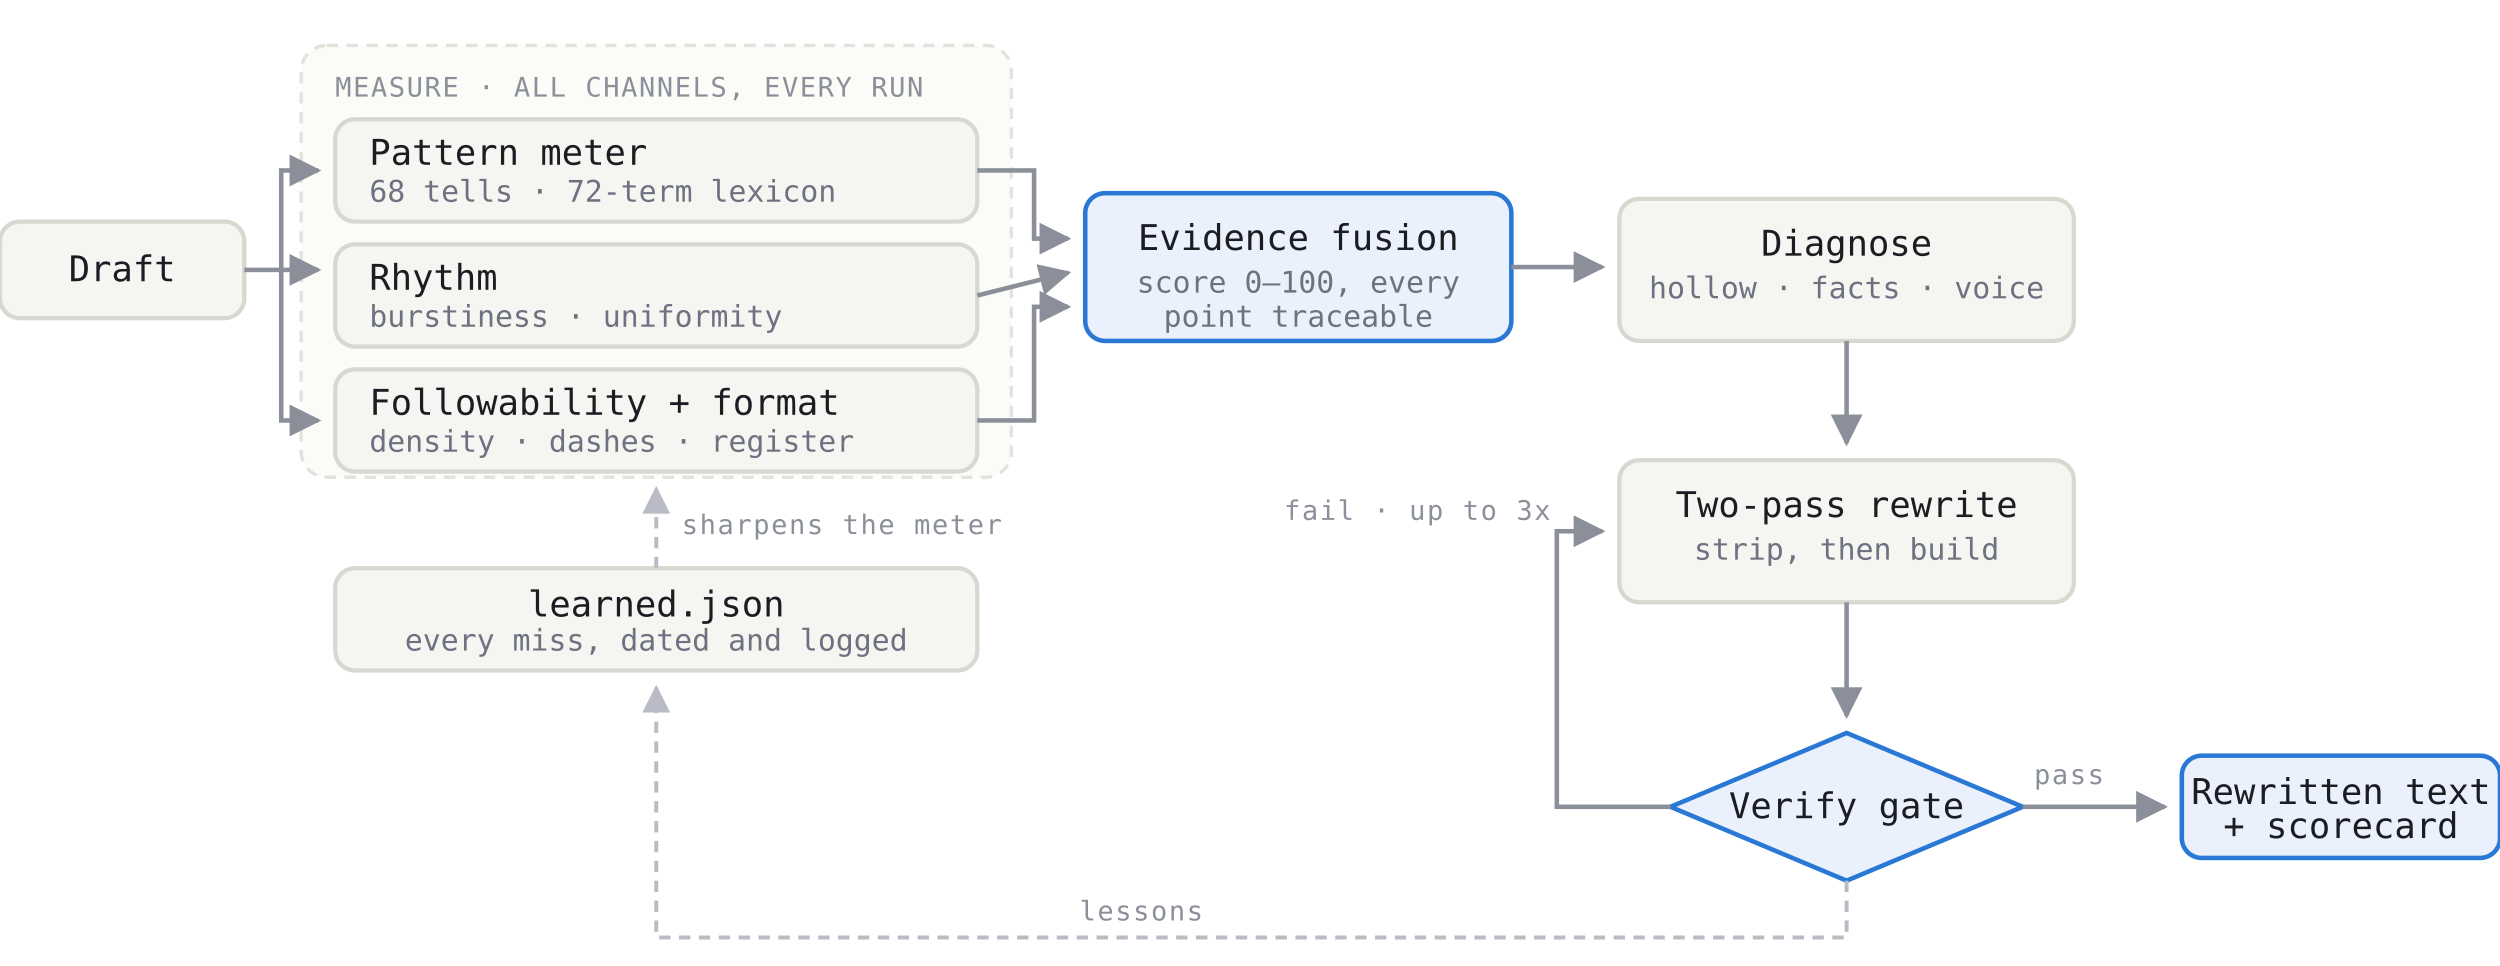
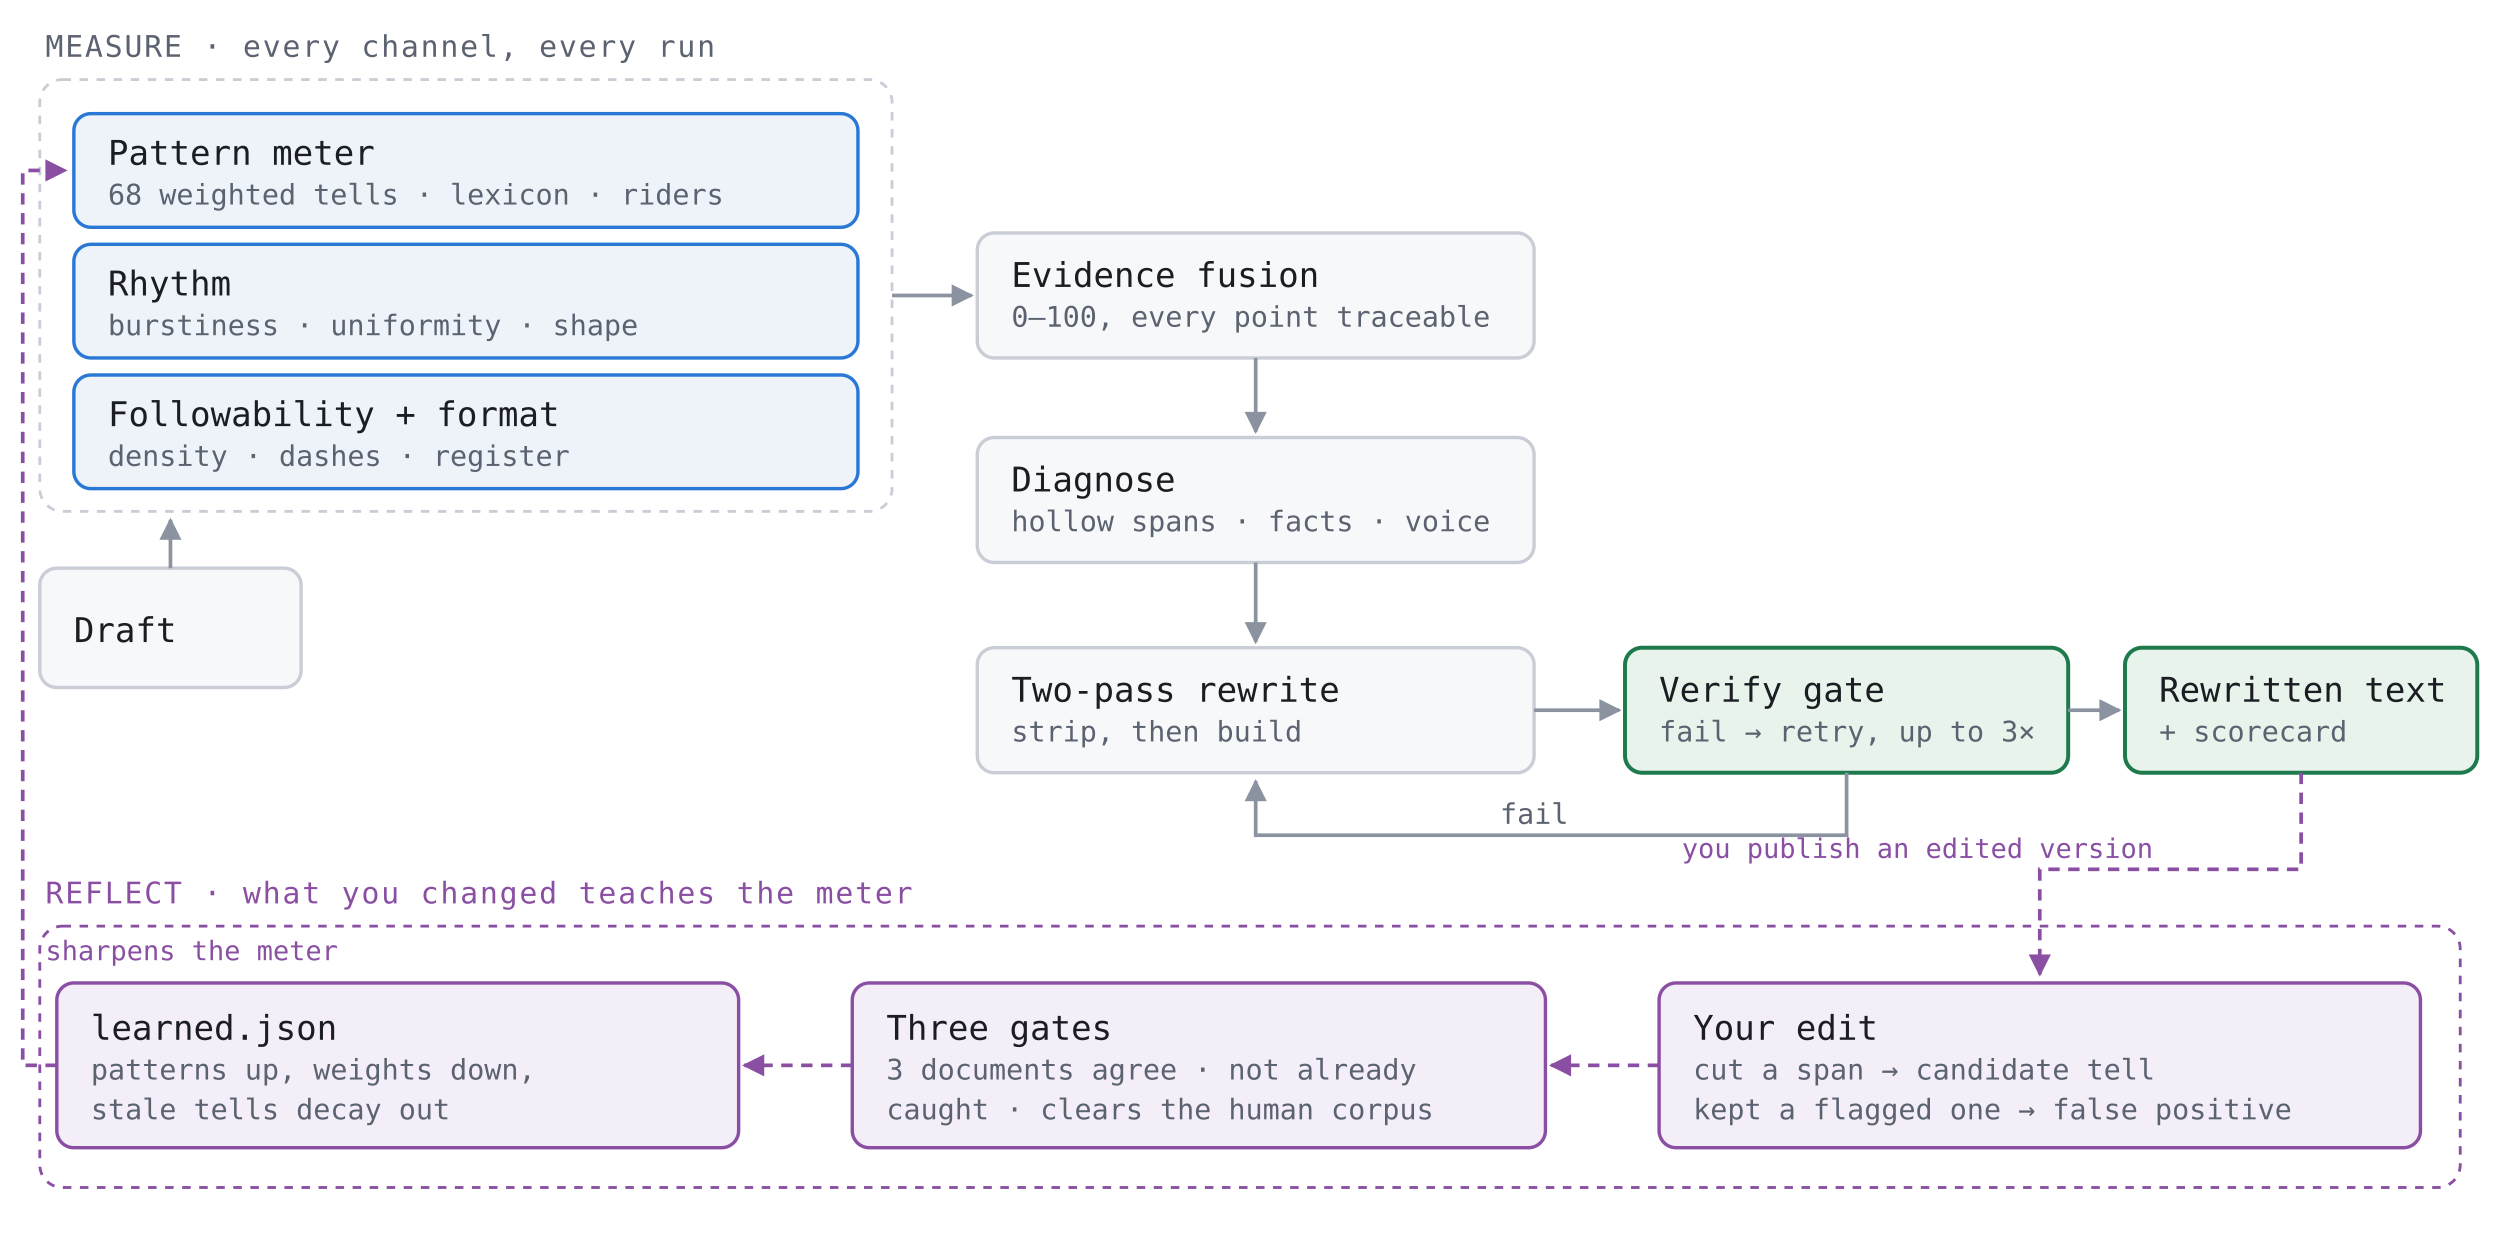
- <svg xmlns="http://www.w3.org/2000/svg" viewBox="0 0 880 340" width="880" height="340" font-family="ui-monospace,SFMono-Regular,Menlo,Consolas,monospace" role="img" aria-label="Zero Slop engine. A draft is measured by three interpretable channels: a pattern meter of 68 weighted tells and a 72 term lexicon, rhythm and burstiness statistics, and followability, formatting and register checks. Evidence fusion produces an AI-likelihood score from 0 to 100 in which every point traces to a quoted span. Diagnose finds hollow spans, inventories facts and marks the author voice. A two-pass rewrite strips then builds. A verify gate either passes, emitting the rewritten text with a scorecard, or fails and loops back to the rewrite up to three times. Lessons are written to learned.json, which sharpens the pattern meter.">
+ <svg xmlns="http://www.w3.org/2000/svg" viewBox="0 0 880 440" width="880" height="440" font-family="ui-monospace,SFMono-Regular,Menlo,Consolas,monospace" role="img" aria-label="Zero Slop engine. A draft is measured by three interpretable channels: a pattern meter of 68 weighted tells with a lexicon and context-gated riders, rhythm covering burstiness, uniformity and shape, and followability covering density, dashes and register. Evidence fusion produces an AI-likelihood score from 0 to 100 in which every point traces to a quoted span. Diagnose finds hollow spans, inventories facts and marks the author voice. A two-pass rewrite strips the tells then rebuilds toward an expert register. A verify gate either passes, emitting the rewritten text with a scorecard, or fails and loops back to the rewrite up to three times. Below that runs the reflect loop. When you publish an edited version, a span you cut becomes a candidate tell and a flagged span you kept becomes false-positive evidence. Neither changes anything until three gates pass: three independent documents agree, the span is not already caught, and it clears the corpus of certified human writing. Surviving evidence is written to learned.json, raising patterns, lowering weights and letting stale tells decay, which sharpens the pattern meter on the next run.">
  <defs>
-     <marker id="a" viewBox="0 0 10 10" refX="9" refY="5" markerWidth="7" markerHeight="7" orient="auto-start-reverse">
-       <path d="M0,0 L10,5 L0,10 z" fill="#8A8F99" />
+     <marker id="a" viewBox="0 0 10 10" refX="9" refY="5" markerWidth="6" markerHeight="6" orient="auto-start-reverse">
+       <path d="M0 0 L10 5 L0 10 z" fill="#8A939F" />
    </marker>
-     <marker id="ad" viewBox="0 0 10 10" refX="9" refY="5" markerWidth="7" markerHeight="7" orient="auto-start-reverse">
-       <path d="M0,0 L10,5 L0,10 z" fill="#B9BCC4" />
+     <marker id="b" viewBox="0 0 10 10" refX="9" refY="5" markerWidth="6" markerHeight="6" orient="auto-start-reverse">
+       <path d="M0 0 L10 5 L0 10 z" fill="#8A4FA3" />
    </marker>
    <style>
-     .bx{fill:#F5F5F1;stroke:#D8D7D0;stroke-width:1.5}
-     .bxa{fill:#EAF1FC;stroke:#2a78d6;stroke-width:1.6}
-     .bxg{fill:#FBFBF8;stroke:#E3E2DC;stroke-width:1.2;stroke-dasharray:4 3}
-     .t{font-size:12.5px;fill:#1B1D22}
-     .ts{font-size:10.5px;fill:#6E7280}
-     .tl{font-size:9.5px;fill:#8A8F99;letter-spacing:.06em}
-     .ln{stroke:#8A8F99;stroke-width:1.6;fill:none;marker-end:url(#a)}
-     .lnd{stroke:#B9BCC4;stroke-width:1.4;fill:none;stroke-dasharray:4 3;marker-end:url(#ad)}
-     @media (prefers-color-scheme:dark){
-       .bx{fill:#1C1F26;stroke:#333741}.bxa{fill:#17243A;stroke:#3987e5}
-       .bxg{fill:#15171C;stroke:#2B2E36}.t{fill:#E9E8E3}.ts{fill:#A0A4AE}.tl{fill:#7B7F89}
-       .ln{stroke:#8A8F99}.lnd{stroke:#565B66}
-     }
-   </style>
+       .s  { fill:#F7F8FA; stroke:#C9CED6; stroke-width:1.2 }
+       .ch { fill:#EEF3FA; stroke:#2A78D6; stroke-width:1.2 }
+       .hi { fill:#E8F3EC; stroke:#1E7A4C; stroke-width:1.4 }
+       .lr { fill:#F4EEF8; stroke:#8A4FA3; stroke-width:1.2 }
+       .t  { font-size:12px; fill:#1B1D22 }
+       .m  { font-size:10px; fill:#5B6270 }
+       .h  { font-size:10.5px; fill:#5B6270; letter-spacing:.06em }
+       .hp { font-size:10.5px; fill:#8A4FA3; letter-spacing:.06em }
+       .lb { font-size:9.5px; fill:#8A4FA3 }
+       .ln { stroke:#8A939F; stroke-width:1.3; fill:none }
+       .lp { stroke:#8A4FA3; stroke-width:1.3; fill:none; stroke-dasharray:4 3 }
+       .grp{ fill:none; stroke:#C9CED6; stroke-width:1; stroke-dasharray:3 3 }
+       .grl{ fill:none; stroke:#8A4FA3; stroke-width:1; stroke-dasharray:3 3 }
+       @media (prefers-color-scheme: dark) {
+         .s  { fill:#1E2128; stroke:#3A404B }
+         .ch { fill:#16233A; stroke:#4B90E2 }
+         .hi { fill:#14291D; stroke:#3FA872 }
+         .lr { fill:#241B2E; stroke:#A972C4 }
+         .t  { fill:#E8EAED }
+         .m  { fill:#9AA2AE }
+         .h  { fill:#9AA2AE }
+         .hp { fill:#A972C4 }
+         .lb { fill:#A972C4 }
+         .ln { stroke:#6B7280 }
+         .grp{ stroke:#3A404B }
+       }
+     </style>
  </defs>
-   <rect x="106" y="16" width="250" height="152" rx="9" class="bxg" />
-   <text x="118" y="34" class="tl">MEASURE · ALL CHANNELS, EVERY RUN</text>
-   <rect x="0" y="78" width="86" height="34" rx="7" class="bx" />
-   <text x="43" y="99" class="t" text-anchor="middle">Draft</text>
-   <rect x="118" y="42" width="226" height="36" rx="7" class="bx" />
-   <text x="130" y="58" class="t">Pattern meter</text>
-   <text x="130" y="71" class="ts">68 tells · 72-term lexicon</text>
-   <rect x="118" y="86" width="226" height="36" rx="7" class="bx" />
-   <text x="130" y="102" class="t">Rhythm</text>
-   <text x="130" y="115" class="ts">burstiness · uniformity</text>
-   <rect x="118" y="130" width="226" height="36" rx="7" class="bx" />
-   <text x="130" y="146" class="t">Followability + format</text>
-   <text x="130" y="159" class="ts">density · dashes · register</text>
-   <rect x="118" y="200" width="226" height="36" rx="7" class="bx" />
-   <text x="231" y="217" class="t" text-anchor="middle">learned.json</text>
-   <text x="231" y="229" class="ts" text-anchor="middle">every miss, dated and logged</text>
-   <rect x="382" y="68" width="150" height="52" rx="7" class="bxa" />
-   <text x="457" y="88" class="t" text-anchor="middle">Evidence fusion</text>
-   <text x="457" y="103" class="ts" text-anchor="middle">score 0–100, every</text>
-   <text x="457" y="115" class="ts" text-anchor="middle">point traceable</text>
-   <rect x="570" y="70" width="160" height="50" rx="7" class="bx" />
-   <text x="650" y="90" class="t" text-anchor="middle">Diagnose</text>
-   <text x="650" y="105" class="ts" text-anchor="middle">hollow · facts · voice</text>
-   <rect x="570" y="162" width="160" height="50" rx="7" class="bx" />
-   <text x="650" y="182" class="t" text-anchor="middle">Two-pass rewrite</text>
-   <text x="650" y="197" class="ts" text-anchor="middle">strip, then build</text>
-   <path d="M650 258 L712 284 L650 310 L588 284 Z" class="bxa" />
-   <text x="650" y="288" class="t" text-anchor="middle">Verify gate</text>
-   <rect x="768" y="266" width="112" height="36" rx="7" class="bxa" />
-   <text x="824" y="283" class="t" text-anchor="middle">Rewritten text</text>
-   <text x="824" y="295" class="t" text-anchor="middle">+ scorecard</text>
-   <path d="M86 95 L112 95" class="ln" />
-   <path d="M99 95 L99 60 L112 60" class="ln" />
-   <path d="M99 95 L99 148 L112 148" class="ln" />
-   <path d="M344 60 L364 60 L364 84 L376 84" class="ln" />
-   <path d="M344 104 L376 96" class="ln" />
-   <path d="M344 148 L364 148 L364 108 L376 108" class="ln" />
-   <path d="M532 94 L564 94" class="ln" />
-   <path d="M650 120 L650 156" class="ln" />
-   <path d="M650 212 L650 252" class="ln" />
-   <path d="M712 284 L762 284" class="ln" />
-   <text x="716" y="276" class="tl">pass</text>
-   <path d="M588 284 L548 284 L548 187 L564 187" class="ln" />
-   <text x="452" y="183" class="tl">fail · up to 3x</text>
-   <path d="M650 310 L650 330 L231 330 L231 242" class="lnd" />
-   <text x="380" y="324" class="tl">lessons</text>
-   <path d="M231 200 L231 172" class="lnd" />
-   <text x="240" y="188" class="tl">sharpens the meter</text>
+   <text x="16" y="20" class="h">MEASURE · every channel, every run</text>
+   <rect x="14" y="28" width="300" height="152" rx="8" class="grp" />
+   <rect x="26" y="40" width="276" height="40" rx="6" class="ch" />
+   <text x="38" y="58" class="t">Pattern meter</text>
+   <text x="38" y="72" class="m">68 weighted tells · lexicon · riders</text>
+   <rect x="26" y="86" width="276" height="40" rx="6" class="ch" />
+   <text x="38" y="104" class="t">Rhythm</text>
+   <text x="38" y="118" class="m">burstiness · uniformity · shape</text>
+   <rect x="26" y="132" width="276" height="40" rx="6" class="ch" />
+   <text x="38" y="150" class="t">Followability + format</text>
+   <text x="38" y="164" class="m">density · dashes · register</text>
+   <rect x="14" y="200" width="92" height="42" rx="6" class="s" />
+   <text x="26" y="226" class="t">Draft</text>
+   <path d="M60 200 L60 183" class="ln" marker-end="url(#a)" />
+   <path d="M314 104 L342 104" class="ln" marker-end="url(#a)" />
+   <rect x="344" y="82" width="196" height="44" rx="6" class="s" />
+   <text x="356" y="101" class="t">Evidence fusion</text>
+   <text x="356" y="115" class="m">0–100, every point traceable</text>
+   <path d="M442 126 L442 152" class="ln" marker-end="url(#a)" />
+   <rect x="344" y="154" width="196" height="44" rx="6" class="s" />
+   <text x="356" y="173" class="t">Diagnose</text>
+   <text x="356" y="187" class="m">hollow spans · facts · voice</text>
+   <path d="M442 198 L442 226" class="ln" marker-end="url(#a)" />
+   <rect x="344" y="228" width="196" height="44" rx="6" class="s" />
+   <text x="356" y="247" class="t">Two-pass rewrite</text>
+   <text x="356" y="261" class="m">strip, then build</text>
+   <path d="M540 250 L570 250" class="ln" marker-end="url(#a)" />
+   <rect x="572" y="228" width="156" height="44" rx="6" class="hi" />
+   <text x="584" y="247" class="t">Verify gate</text>
+   <text x="584" y="261" class="m">fail → retry, up to 3×</text>
+   <path d="M650 272 L650 294 L442 294 L442 275" class="ln" marker-end="url(#a)" />
+   <text x="528" y="290" class="m">fail</text>
+   <path d="M728 250 L746 250" class="ln" marker-end="url(#a)" />
+   <rect x="748" y="228" width="124" height="44" rx="6" class="hi" />
+   <text x="760" y="247" class="t">Rewritten text</text>
+   <text x="760" y="261" class="m">+ scorecard</text>
+   <text x="16" y="318" class="hp">REFLECT · what you changed teaches the meter</text>
+   <rect x="14" y="326" width="852" height="92" rx="8" class="grl" />
+   <path d="M810 272 L810 306 L718 306 L718 343" class="lp" marker-end="url(#b)" />
+   <text x="592" y="302" class="lb">you publish an edited version</text>
+   <rect x="584" y="346" width="268" height="58" rx="6" class="lr" />
+   <text x="596" y="366" class="t">Your edit</text>
+   <text x="596" y="380" class="m">cut a span → candidate tell</text>
+   <text x="596" y="394" class="m">kept a flagged one → false positive</text>
+   <path d="M584 375 L546 375" class="lp" marker-end="url(#b)" />
+   <rect x="300" y="346" width="244" height="58" rx="6" class="lr" />
+   <text x="312" y="366" class="t">Three gates</text>
+   <text x="312" y="380" class="m">3 documents agree · not already</text>
+   <text x="312" y="394" class="m">caught · clears the human corpus</text>
+   <path d="M300 375 L262 375" class="lp" marker-end="url(#b)" />
+   <rect x="20" y="346" width="240" height="58" rx="6" class="lr" />
+   <text x="32" y="366" class="t">learned.json</text>
+   <text x="32" y="380" class="m">patterns up, weights down,</text>
+   <text x="32" y="394" class="m">stale tells decay out</text>
+   <path d="M20 375 L8 375 L8 60 L23 60" class="lp" marker-end="url(#b)" />
+   <text x="16" y="338" class="lb">sharpens the meter</text>
</svg>
